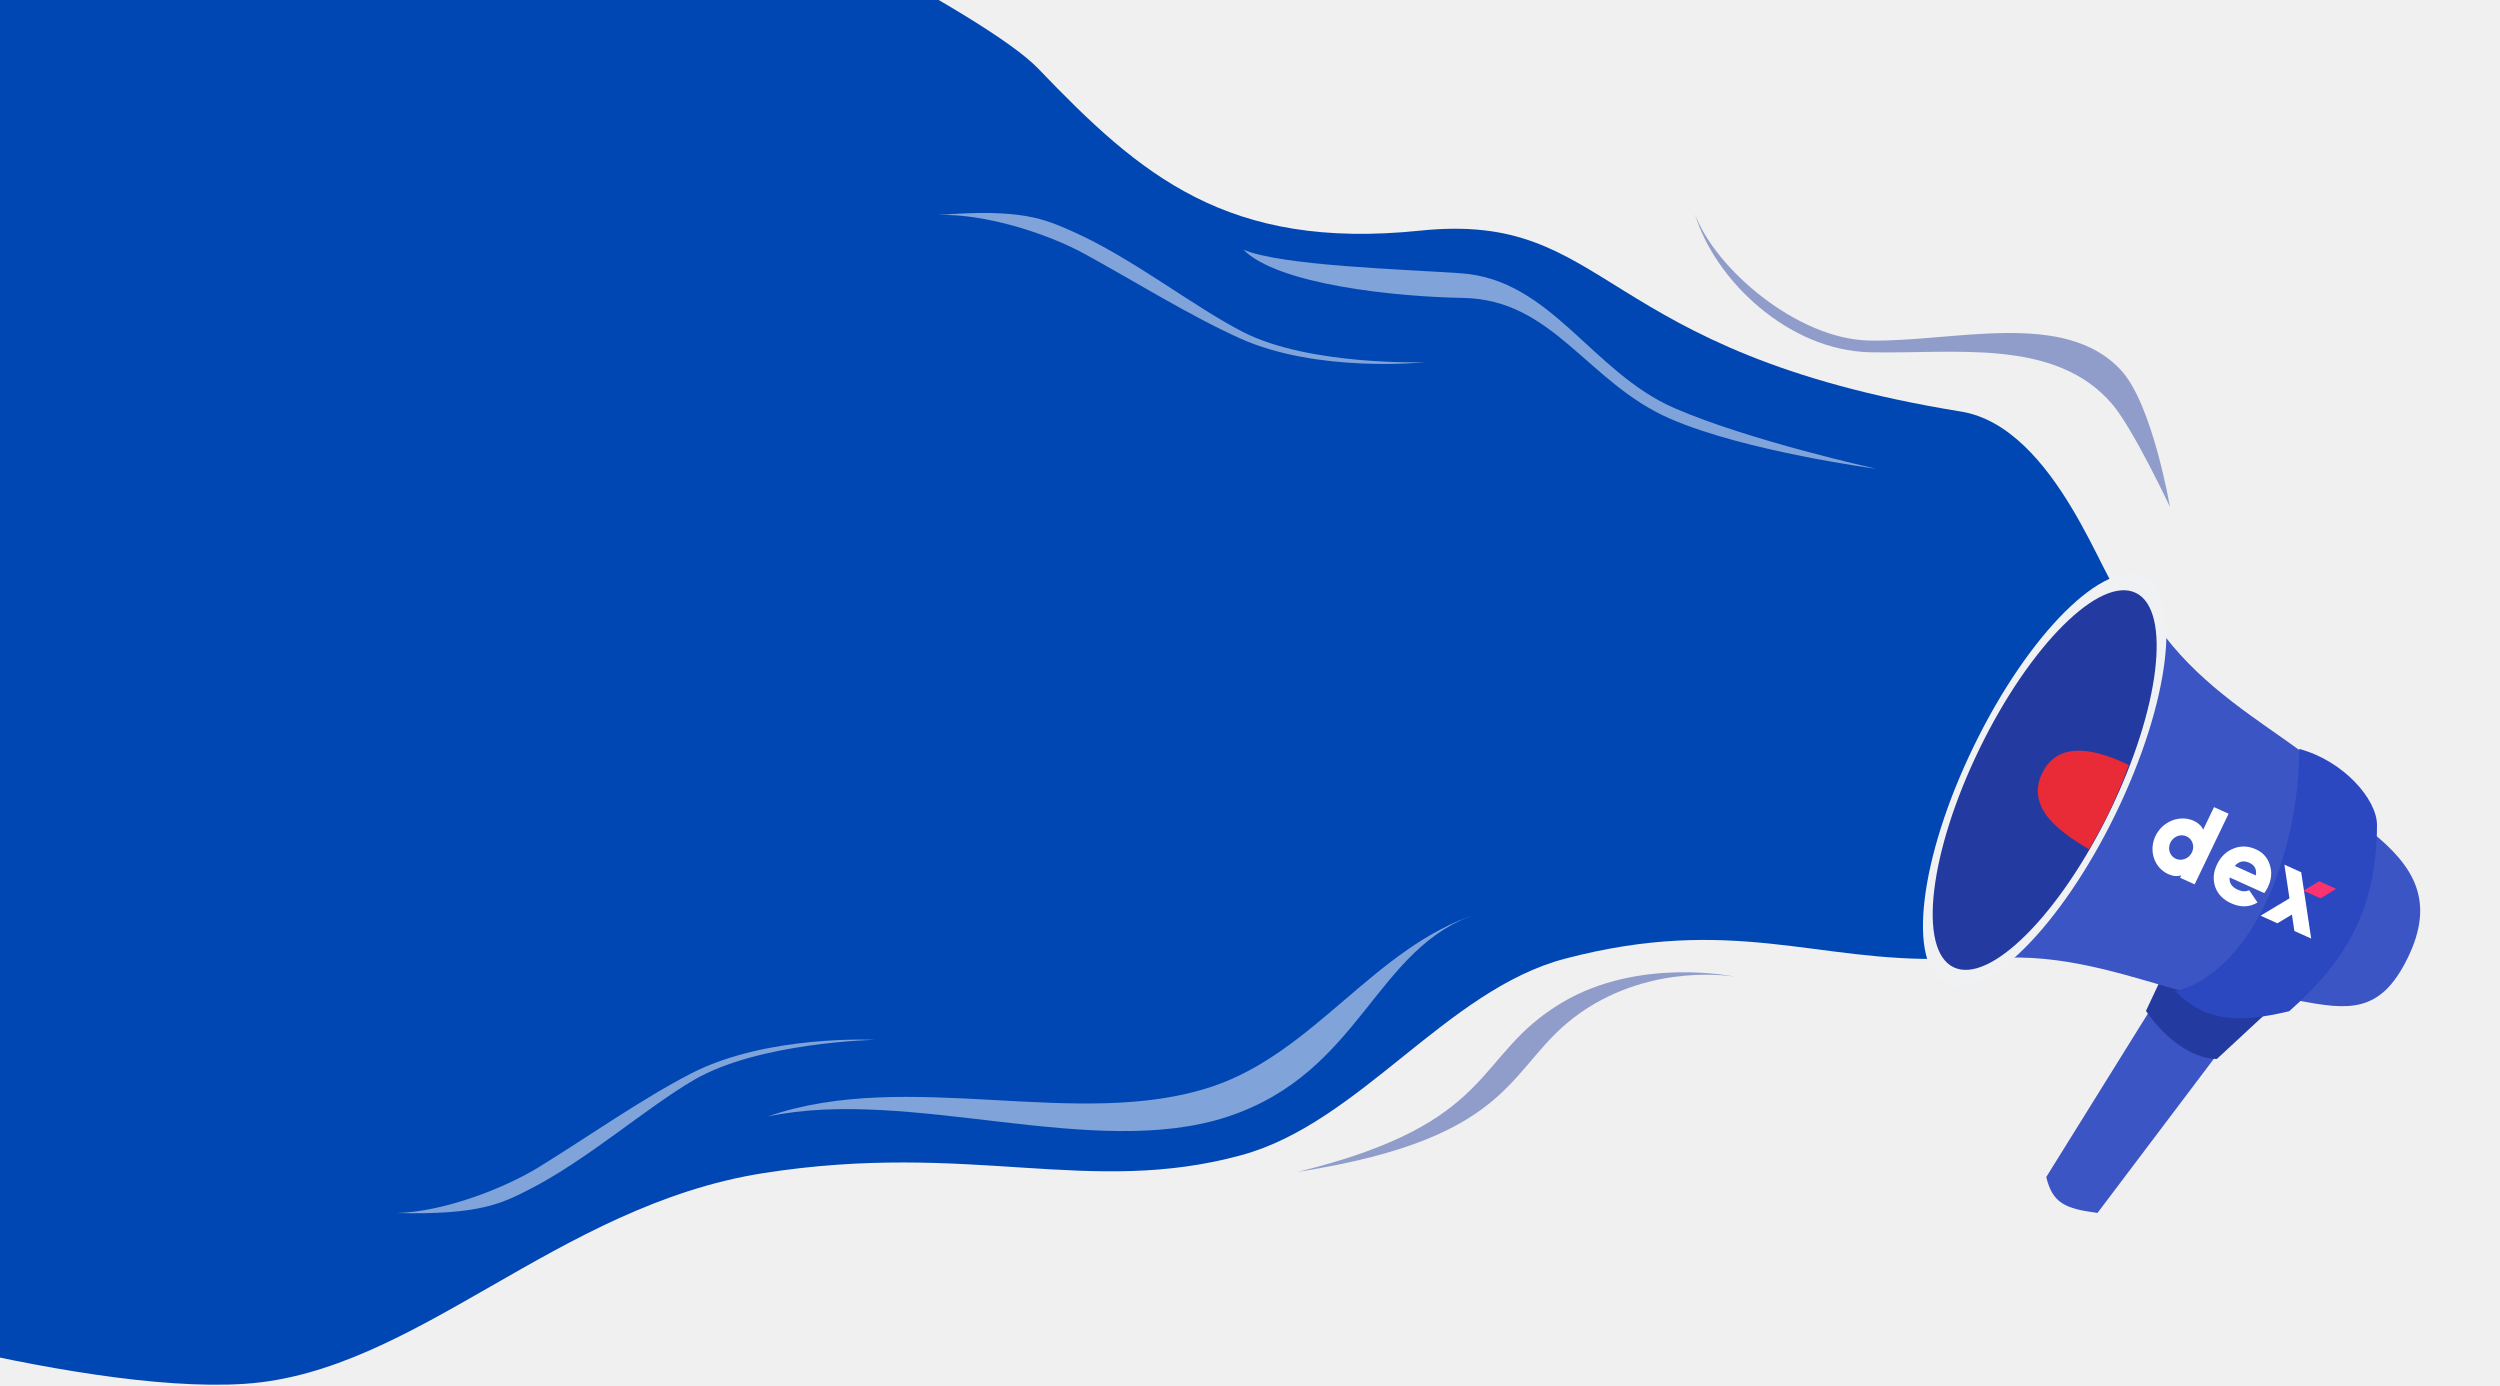
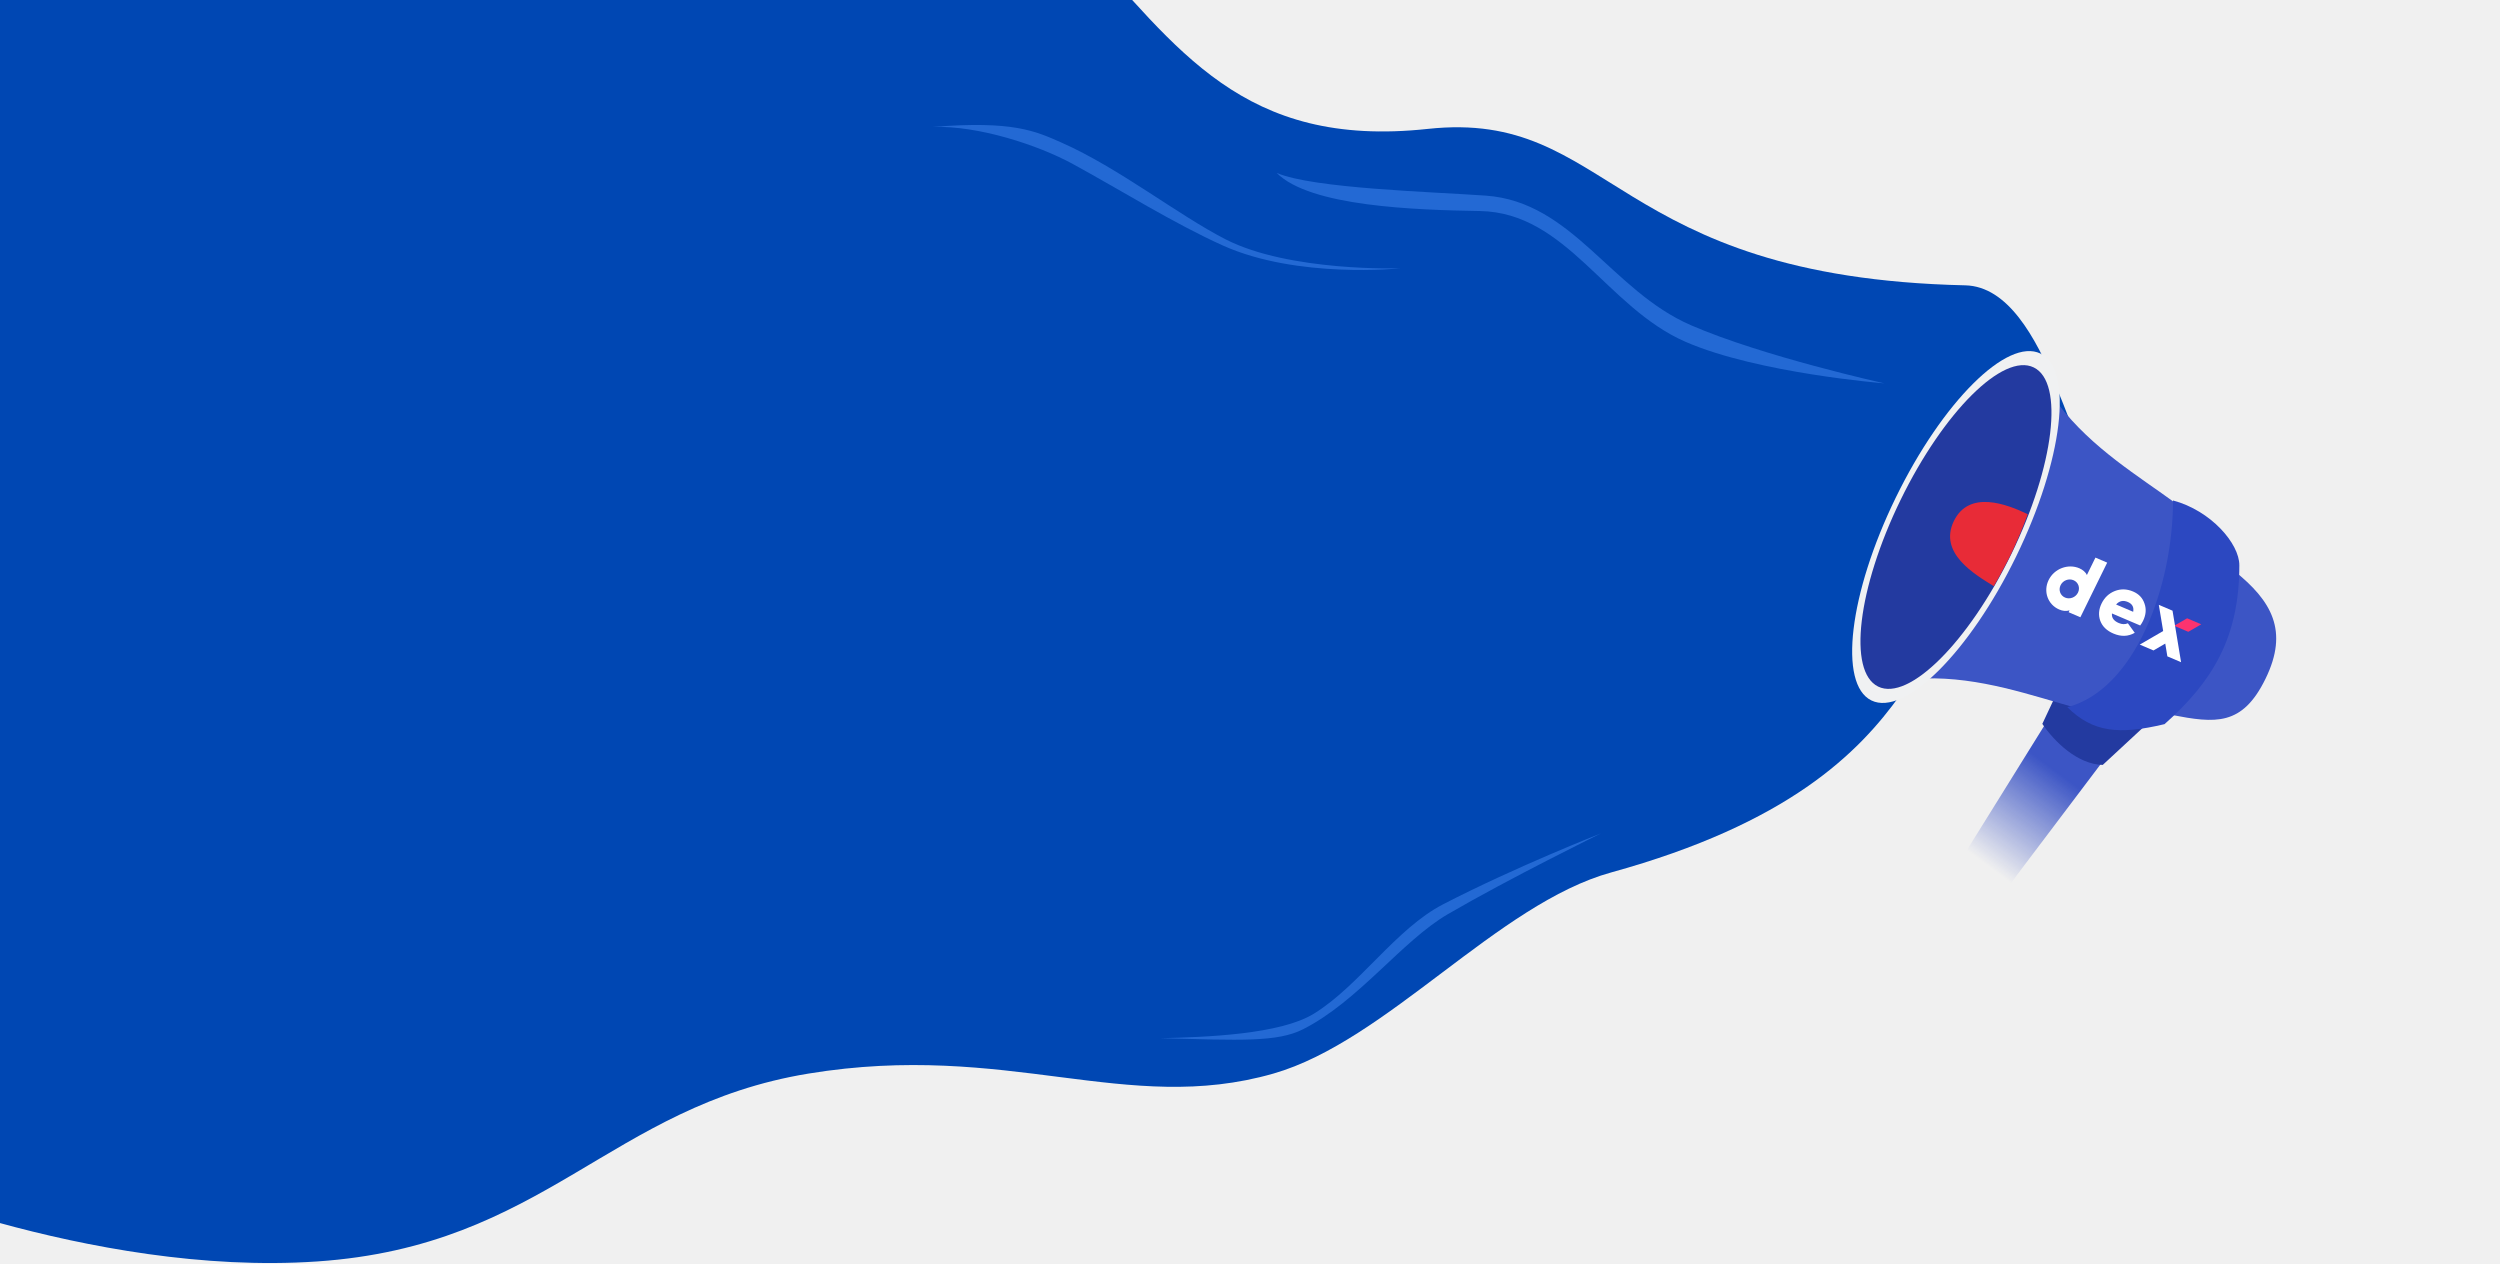
- <svg xmlns="http://www.w3.org/2000/svg" width="1382" height="766" viewBox="0 0 1382 766" fill="none">
-   <path d="M1084 227.5C1137.1 236.111 1164 326 1172 328L1076 530C1003.83 532 957.621 505.623 865 530C799.616 547.209 751.701 620.611 686.5 638.5C601.821 661.733 536.578 630.52 422 648.5C307.422 666.48 230 758.844 135 765C40 771.156 -133 716 -133 716L27 -238C27 -238 517.5 -21 574 38C630.5 97 678.5 138.5 785 127.5C891.5 116.5 880.5 194.5 1084 227.5Z" fill="#0047B3" />
-   <path d="M679 617.181C605.056 641.843 502.965 600.57 424.465 617.181C501.965 590.181 596.021 625.343 669.965 600.681C726.9 581.692 759.91 523.397 817.041 505C759.91 523.396 752.944 592.519 679 617.181Z" fill="white" fill-opacity="0.5" />
-   <path d="M807.689 151.077C776.768 148.877 708.227 147.007 687.314 138C706.485 157.41 771.677 164.054 808.726 164.685C858.77 165.538 877.369 211.535 923.274 231.484C964.84 249.548 1037.1 259.133 1037.1 259.133C1037.1 259.133 967.261 243.705 925.694 225.641C879.79 205.692 857.615 154.63 807.689 151.077Z" fill="white" fill-opacity="0.5" />
-   <path d="M592.705 127.855C577.437 121.108 564.709 115.192 518.739 118.843C544.9 118.035 579.12 129.218 599.231 140.181C626.275 154.923 657.507 174.472 685.594 187.103C728.62 206.454 787.852 200.242 787.852 200.242C787.852 200.242 723.946 202.38 687.13 183.532C659.717 169.498 625.637 142.408 592.705 127.855Z" fill="white" fill-opacity="0.5" />
-   <path d="M292.445 657.589C277.562 665.146 265.17 671.737 219.071 670.562C245.237 669.963 278.806 656.957 298.299 644.93C324.512 628.756 354.649 607.557 382.016 593.434C423.941 571.8 483.42 574.82 483.42 574.82C483.42 574.82 419.492 576.119 383.742 596.918C357.123 612.404 324.548 641.287 292.445 657.589Z" fill="white" fill-opacity="0.5" />
-   <path d="M863.351 554.305C906.465 528.59 959.423 539.978 959.423 539.978C959.423 539.978 914.221 531.635 873.81 559.757C832.435 588.549 841.07 628.49 717.377 647.824C828.549 620.583 814.026 583.723 863.351 554.305Z" fill="#909DCA" />
-   <path d="M1033.63 194.736C988.47 193.664 947.849 154.717 936.975 118.346C947.935 148.198 993.249 187.415 1033.21 188.25C1079.87 189.225 1141.3 170.701 1172.58 204.744C1189.95 223.656 1199.53 280.154 1199.53 280.154C1199.53 280.154 1179.31 237.198 1167.79 223.594C1136.31 186.414 1079.86 195.834 1033.63 194.736Z" fill="#909DCA" />
-   <path d="M1258.03 539.993L1218.06 510.919L1131.16 650.68C1134.74 665.272 1141.72 668.147 1159.5 670.5L1258.03 539.993Z" fill="#3C55C5" />
-   <path d="M1265.46 548.35L1211.54 505L1186.28 558.837C1194.29 570.609 1209.19 585.05 1225.45 585.435L1265.46 548.35Z" fill="#233AA0" />
-   <path d="M1082.01 533.029C1156.92 515.14 1222.5 568.5 1270 553C1298.41 558.468 1315.89 560.5 1331 529.5C1346.11 498.5 1335.04 479.097 1310.5 459.5C1296.5 413 1216.41 397.756 1181.93 328.029C1148.07 311.526 1157.42 378.306 1131.91 430.664C1106.39 483.022 1048.15 516.525 1082.01 533.029Z" fill="#3C55C5" />
-   <ellipse rx="125.074" ry="43.433" transform="matrix(-0.438118 0.898917 0.898917 0.438118 1130.3 431.218)" fill="#F0F1F2" />
-   <ellipse rx="115.077" ry="39.962" transform="matrix(-0.438118 0.898917 0.898917 0.438118 1130.3 431.218)" fill="#233AA0" />
-   <path d="M1154.84 469.571C1154.84 469.571 1162.74 455.959 1167.66 445.212C1173.18 433.164 1176.83 422.908 1176.83 422.908C1163.36 416.455 1138.74 406.889 1128.88 427.482C1119.01 448.075 1142.13 461.729 1154.84 469.571Z" fill="#E82B37" />
-   <path d="M1271 414C1295.65 420.605 1314 442 1314 456C1314 503 1296.5 531.5 1265.5 559C1236.01 566.02 1219.03 564.373 1202.5 548C1246.5 536.5 1271 469.5 1271 414Z" fill="#2C48C1" />
-   <path d="M1251.7 493.709L1232.55 485.047C1232.2 488.069 1233.72 490.353 1237.14 491.898C1239.33 492.891 1241.4 492.962 1243.34 492.111L1247.96 498.907C1243.48 501.569 1238.64 501.72 1233.42 499.361C1228.93 497.328 1225.97 494.283 1224.55 490.228C1223.2 486.206 1223.55 482.065 1225.59 477.804C1227.61 473.619 1230.62 470.708 1234.65 469.072C1238.71 467.451 1242.85 467.592 1247.06 469.496C1250.98 471.268 1253.55 474.161 1254.77 478.173C1256.07 482.126 1255.69 486.231 1253.64 490.492C1253.07 491.689 1252.42 492.76 1251.7 493.709ZM1235.41 478.695L1247.01 483.941C1247.64 480.632 1246.44 478.293 1243.42 476.927C1240.29 475.512 1237.62 476.101 1235.41 478.695Z" fill="white" />
-   <path d="M1273.39 492.342L1282.77 496.598L1291.44 491.396L1282.06 487.139L1273.39 492.342Z" fill="#FC336F" />
-   <path d="M1277.62 518.845L1268.33 514.643L1266.98 505.564L1258.94 510.395L1249.65 506.193L1265.62 496.616L1265.62 496.611L1262.81 477.985L1272.1 482.187L1273.56 491.866L1273.56 491.871L1273.56 491.868L1274.92 500.815L1274.91 500.818L1277.62 518.845Z" fill="white" />
-   <path d="M1219.9 474.926C1219.9 474.925 1219.9 474.925 1219.9 474.924L1231.96 449.822L1223.91 446.179L1217.91 458.676C1217.25 456.726 1215.01 454.783 1212.81 453.788C1204.99 450.247 1195.48 453.97 1191.57 462.104C1187.67 470.238 1190.84 479.702 1198.66 483.243C1201.18 484.383 1203.43 484.594 1205.8 483.886L1205.15 485.23L1213.2 488.872L1219.9 474.928C1219.9 474.927 1219.9 474.926 1219.9 474.926ZM1202.76 474.714C1199.47 473.223 1198.13 469.24 1199.78 465.817C1201.42 462.394 1205.42 460.826 1208.71 462.317C1212.01 463.807 1213.34 467.79 1211.7 471.213C1210.05 474.637 1206.05 476.204 1202.76 474.714Z" fill="white" />
+ <svg xmlns="http://www.w3.org/2000/svg" width="1920" height="970" viewBox="0 0 1920 970" fill="none">
+   <g clip-path="url(#clip0)">
+     <path d="M1621 355.5C1618.93 359.968 1616.91 362.602 1614.91 363.689L1550 451C1453.74 453.789 1509.29 595 1237.5 670C1150.3 694.061 1064.97 799.55 978 824.5C865.051 856.904 773.829 799.422 621 824.5C468.171 849.578 418.494 956.945 243.471 968.804C68.448 980.662 -114 900.461 -114 900.461L-84.508 -148C-84.508 -148 753.668 -127.457 829.03 -45.168C904.392 37.121 954.445 114.342 1096.5 99C1238.55 83.658 1236.5 213 1509.29 219.134C1574.78 220.607 1594.19 374.942 1614.91 363.689L1621 355.5Z" fill="#0047B3" />
+     <path d="M1141.1 150.242C1099.84 147.306 1008.39 144.812 980.487 132.794C1006.07 158.691 1087.13 161.232 1136.56 162.075C1203.33 163.212 1233.4 235.972 1294.65 262.588C1350.11 286.689 1447.18 294.413 1447.18 294.413C1447.18 294.413 1354 273.829 1298.54 249.728C1237.29 223.111 1207.71 154.982 1141.1 150.242Z" fill="#2369D4" />
+     <path d="M815.223 109.5C794.852 100.498 777.869 92.605 716.535 97.475C751.439 96.398 797.097 111.319 823.93 125.946C860.013 145.615 901.683 171.698 939.158 188.551C996.565 214.369 1075.59 206.081 1075.59 206.081C1075.59 206.081 990.328 208.934 941.208 183.787C904.632 165.062 859.162 128.917 815.223 109.5Z" fill="#2369D4" />
+     <path d="M1000.78 790.449C980.921 800.532 952.531 798.907 891.024 797.339C925.936 796.539 983.081 794.548 1009.09 778.5C1044.06 756.921 1071.92 713.275 1108.43 694.433C1164.37 665.568 1229.59 640 1229.59 640C1229.59 640 1159.79 674.25 1112.09 702C1076.57 722.663 1043.61 768.699 1000.78 790.449Z" fill="#2369D4" />
+     <path d="M1653.52 533.623L1606.16 499.178L1503.2 664.762C1507.45 682.05 1515.71 685.456 1536.78 688.244L1653.52 533.623Z" fill="url(#paint0_linear)" />
+     <path d="M1662.31 543.524L1598.43 492.165L1568.5 555.949C1577.99 569.896 1595.65 587.005 1614.91 587.462L1662.31 543.524Z" fill="#233AA0" />
+     <path d="M1444.97 525.372C1533.72 504.179 1611.42 567.398 1667.69 549.034C1701.36 555.512 1722.06 557.919 1739.96 521.192C1757.87 484.464 1744.76 461.475 1715.68 438.258C1699.09 383.166 1604.2 365.106 1563.35 282.495C1523.23 262.943 1534.32 342.062 1504.08 404.094C1473.85 466.126 1404.86 505.82 1444.97 525.372Z" fill="#3C55C5" />
+     <ellipse rx="148.184" ry="51.458" transform="matrix(-0.438118 0.898917 0.898917 0.438118 1502.18 404.75)" fill="#F0F1F2" />
+     <ellipse rx="136.34" ry="47.345" transform="matrix(-0.438118 0.898917 0.898917 0.438118 1502.18 404.75)" fill="#233AA0" />
+     <path d="M1531.26 450.189C1531.26 450.189 1540.61 434.062 1546.45 421.33C1552.99 407.055 1557.31 394.905 1557.31 394.905C1541.36 387.259 1512.19 375.926 1500.49 400.324C1488.8 424.722 1516.2 440.898 1531.26 450.189Z" fill="#E82B37" />
+     <path d="M1668.88 384.351C1698.08 392.176 1719.82 417.524 1719.82 434.111C1719.82 489.795 1699.09 523.561 1662.36 556.142C1627.42 564.46 1607.3 562.508 1587.72 543.11C1639.85 529.485 1668.88 450.105 1668.88 384.351Z" fill="#2C48C1" />
+     <path d="M1643.67 480.372L1621.99 471.134C1621.61 474.396 1623.36 476.85 1627.23 478.498C1629.71 479.557 1632.04 479.623 1634.22 478.693L1639.49 485.998C1634.46 488.894 1629 489.082 1623.1 486.567C1618.01 484.399 1614.64 481.132 1613 476.766C1611.45 472.436 1611.8 467.968 1614.07 463.361C1616.31 458.837 1619.69 455.681 1624.21 453.894C1628.78 452.124 1633.45 452.253 1638.21 454.283C1642.65 456.174 1645.58 459.279 1646.99 463.599C1648.49 467.856 1648.1 472.285 1645.83 476.891C1645.19 478.185 1644.47 479.344 1643.67 480.372ZM1625.16 464.269L1638.28 469.862C1638.96 466.29 1637.59 463.775 1634.17 462.318C1630.63 460.809 1627.62 461.459 1625.16 464.269Z" fill="white" />
+     <path d="M1669.76 480.61L1680.61 485.233L1690.55 479.471L1679.7 474.847L1669.76 480.61Z" fill="#FC336F" />
+     <path d="M1675.07 508.568L1664.53 504.08L1662.92 494.283L1653.88 499.544L1643.34 495.057L1661.31 484.626L1661.31 484.62L1657.96 464.518L1668.5 469.005L1670.24 479.451L1670.24 479.457L1670.24 479.454L1671.85 489.109L1671.85 489.112L1675.07 508.568Z" fill="white" />
+     <path d="M1605.08 459.07C1605.08 459.07 1605.08 459.069 1605.08 459.068L1618.32 432.096L1609.3 428.233L1602.71 441.661C1601.97 439.573 1599.45 437.503 1596.98 436.446C1588.22 432.691 1577.64 436.732 1573.35 445.471C1569.06 454.211 1572.69 464.34 1581.45 468.095C1584.27 469.305 1586.79 469.519 1589.42 468.748L1588.71 470.192L1597.73 474.055L1605.08 459.072C1605.08 459.071 1605.08 459.071 1605.08 459.07ZM1585.95 458.931C1582.26 457.35 1580.73 453.087 1582.54 449.409C1584.34 445.731 1588.79 444.03 1592.48 445.611C1596.17 447.191 1597.7 451.454 1595.89 455.132C1594.09 458.811 1589.63 460.511 1585.95 458.931Z" fill="white" />
+   </g>
+   <defs>
+     <linearGradient id="paint0_linear" x1="1574" y1="588.5" x2="1520.5" y2="660.5" gradientUnits="userSpaceOnUse">
+       <stop stop-color="#3C55C5" />
+       <stop offset="1" stop-color="#3C55C5" stop-opacity="0" />
+     </linearGradient>
+     <clipPath id="clip0">
+       <rect width="1920" height="970" fill="white" />
+     </clipPath>
+   </defs>
</svg>
